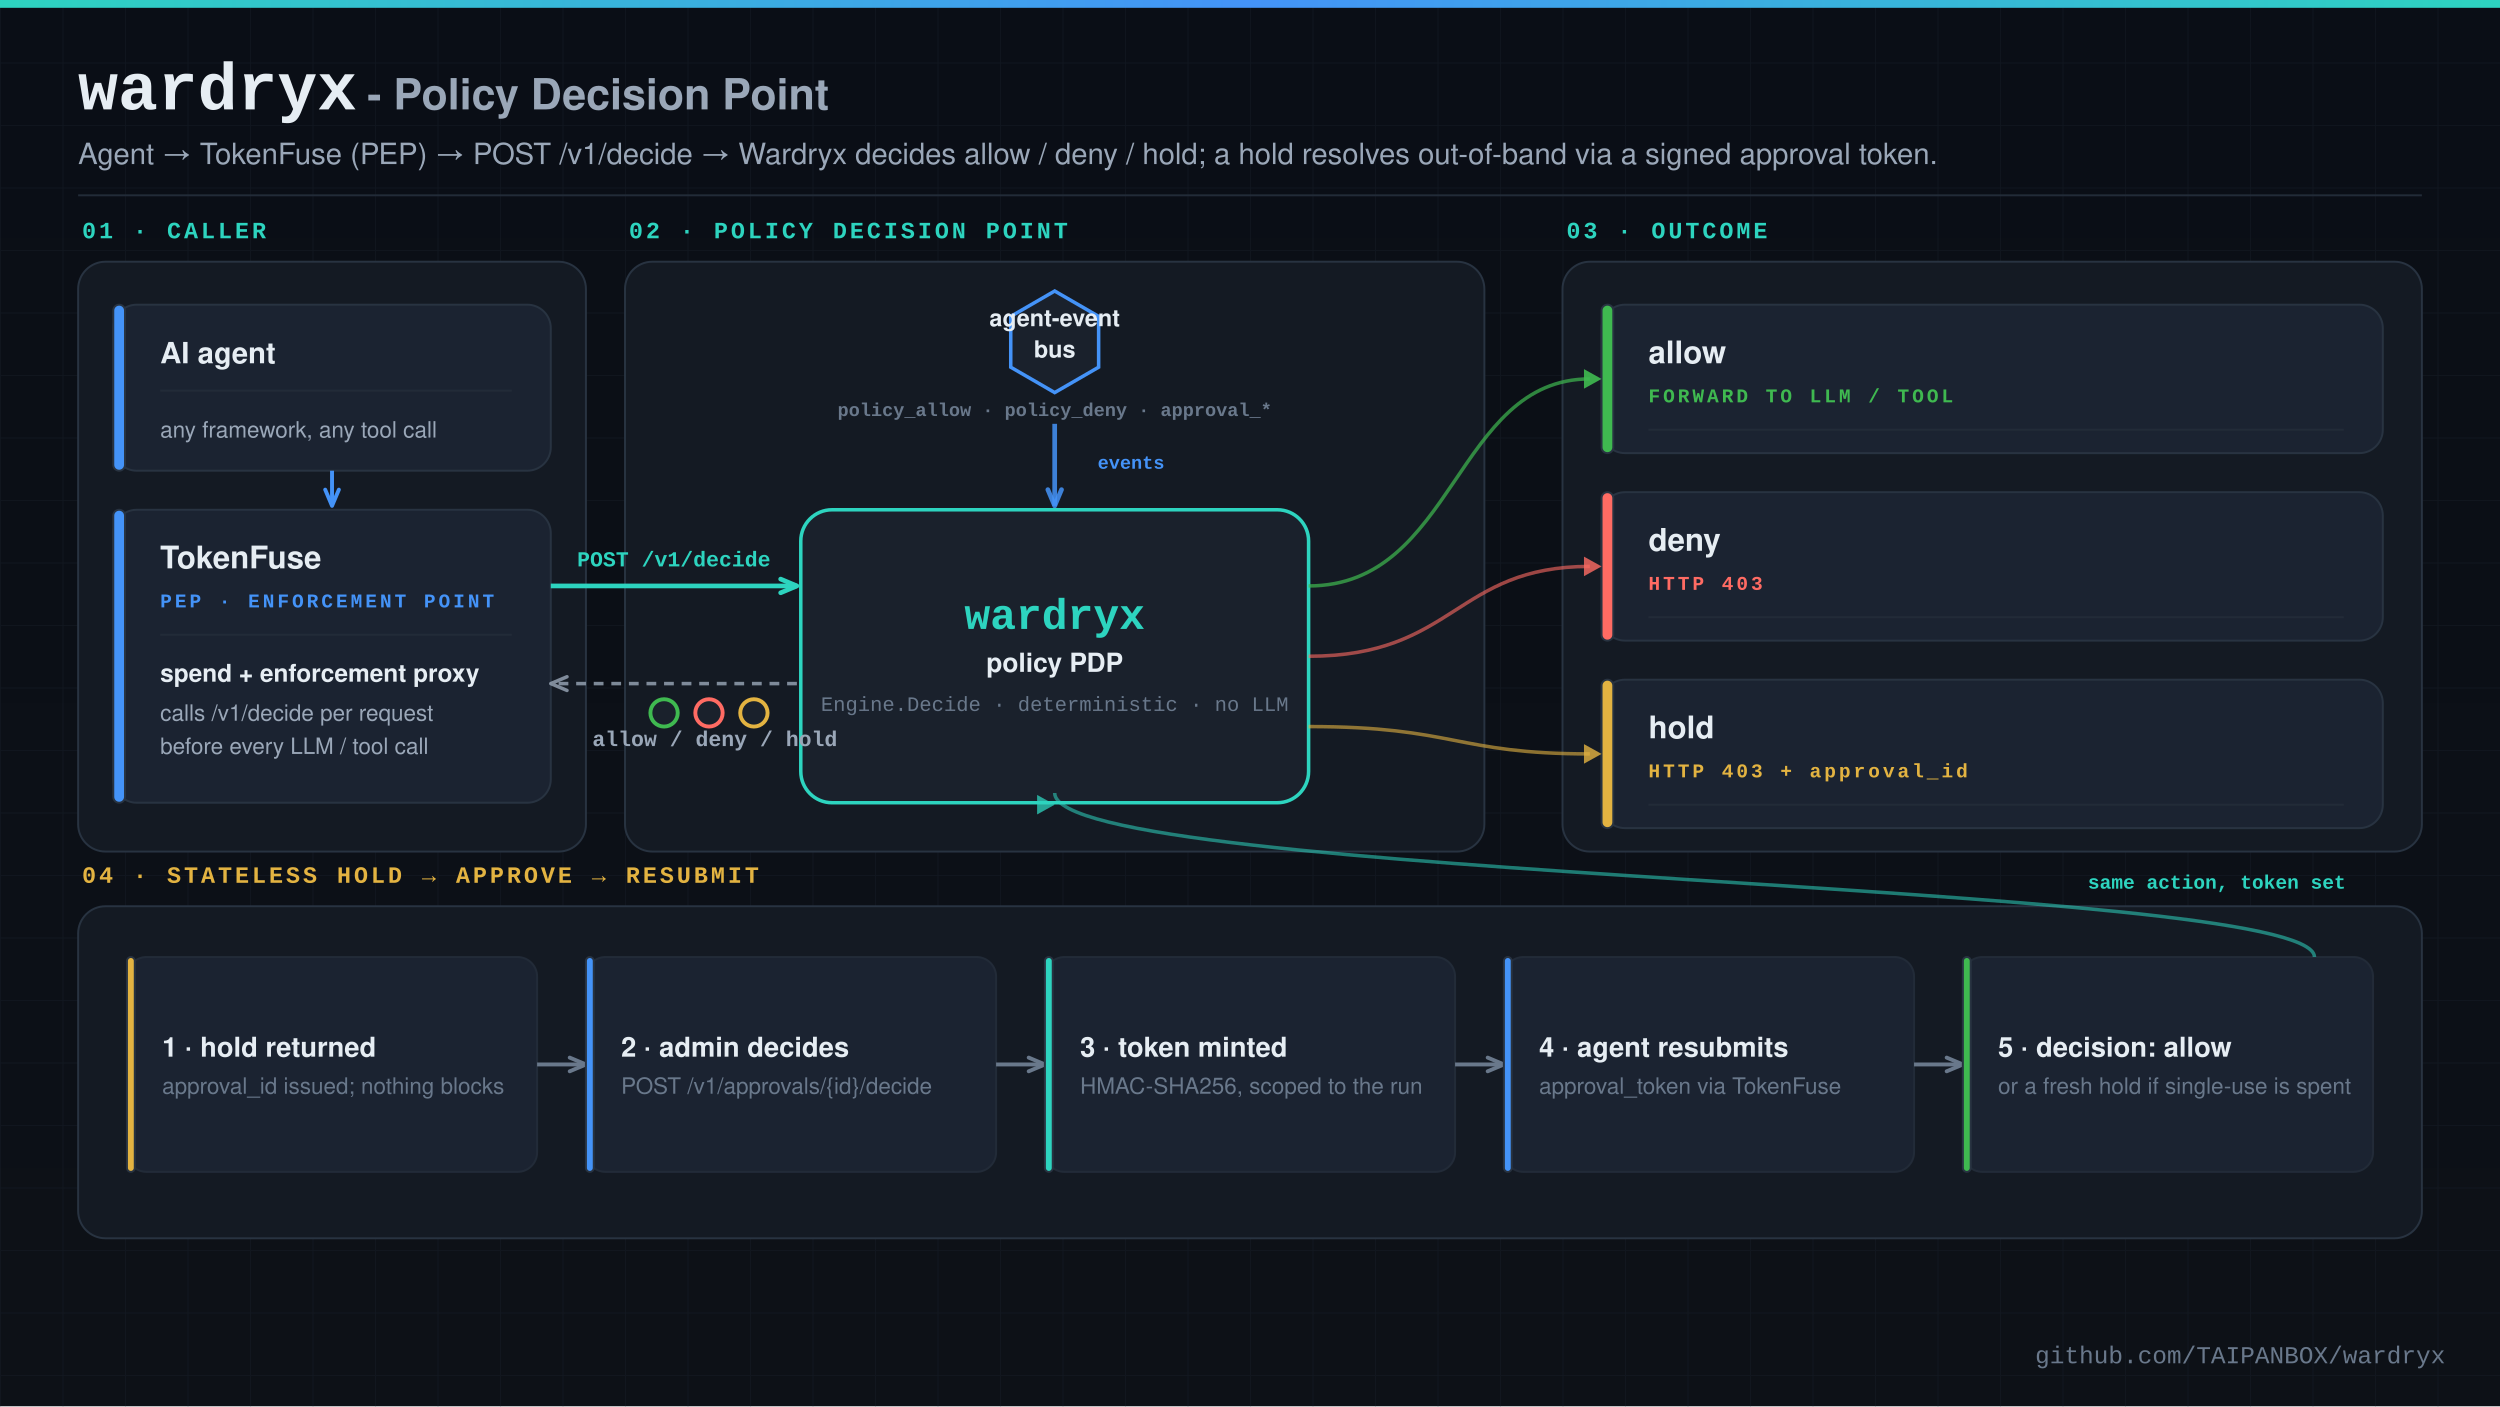
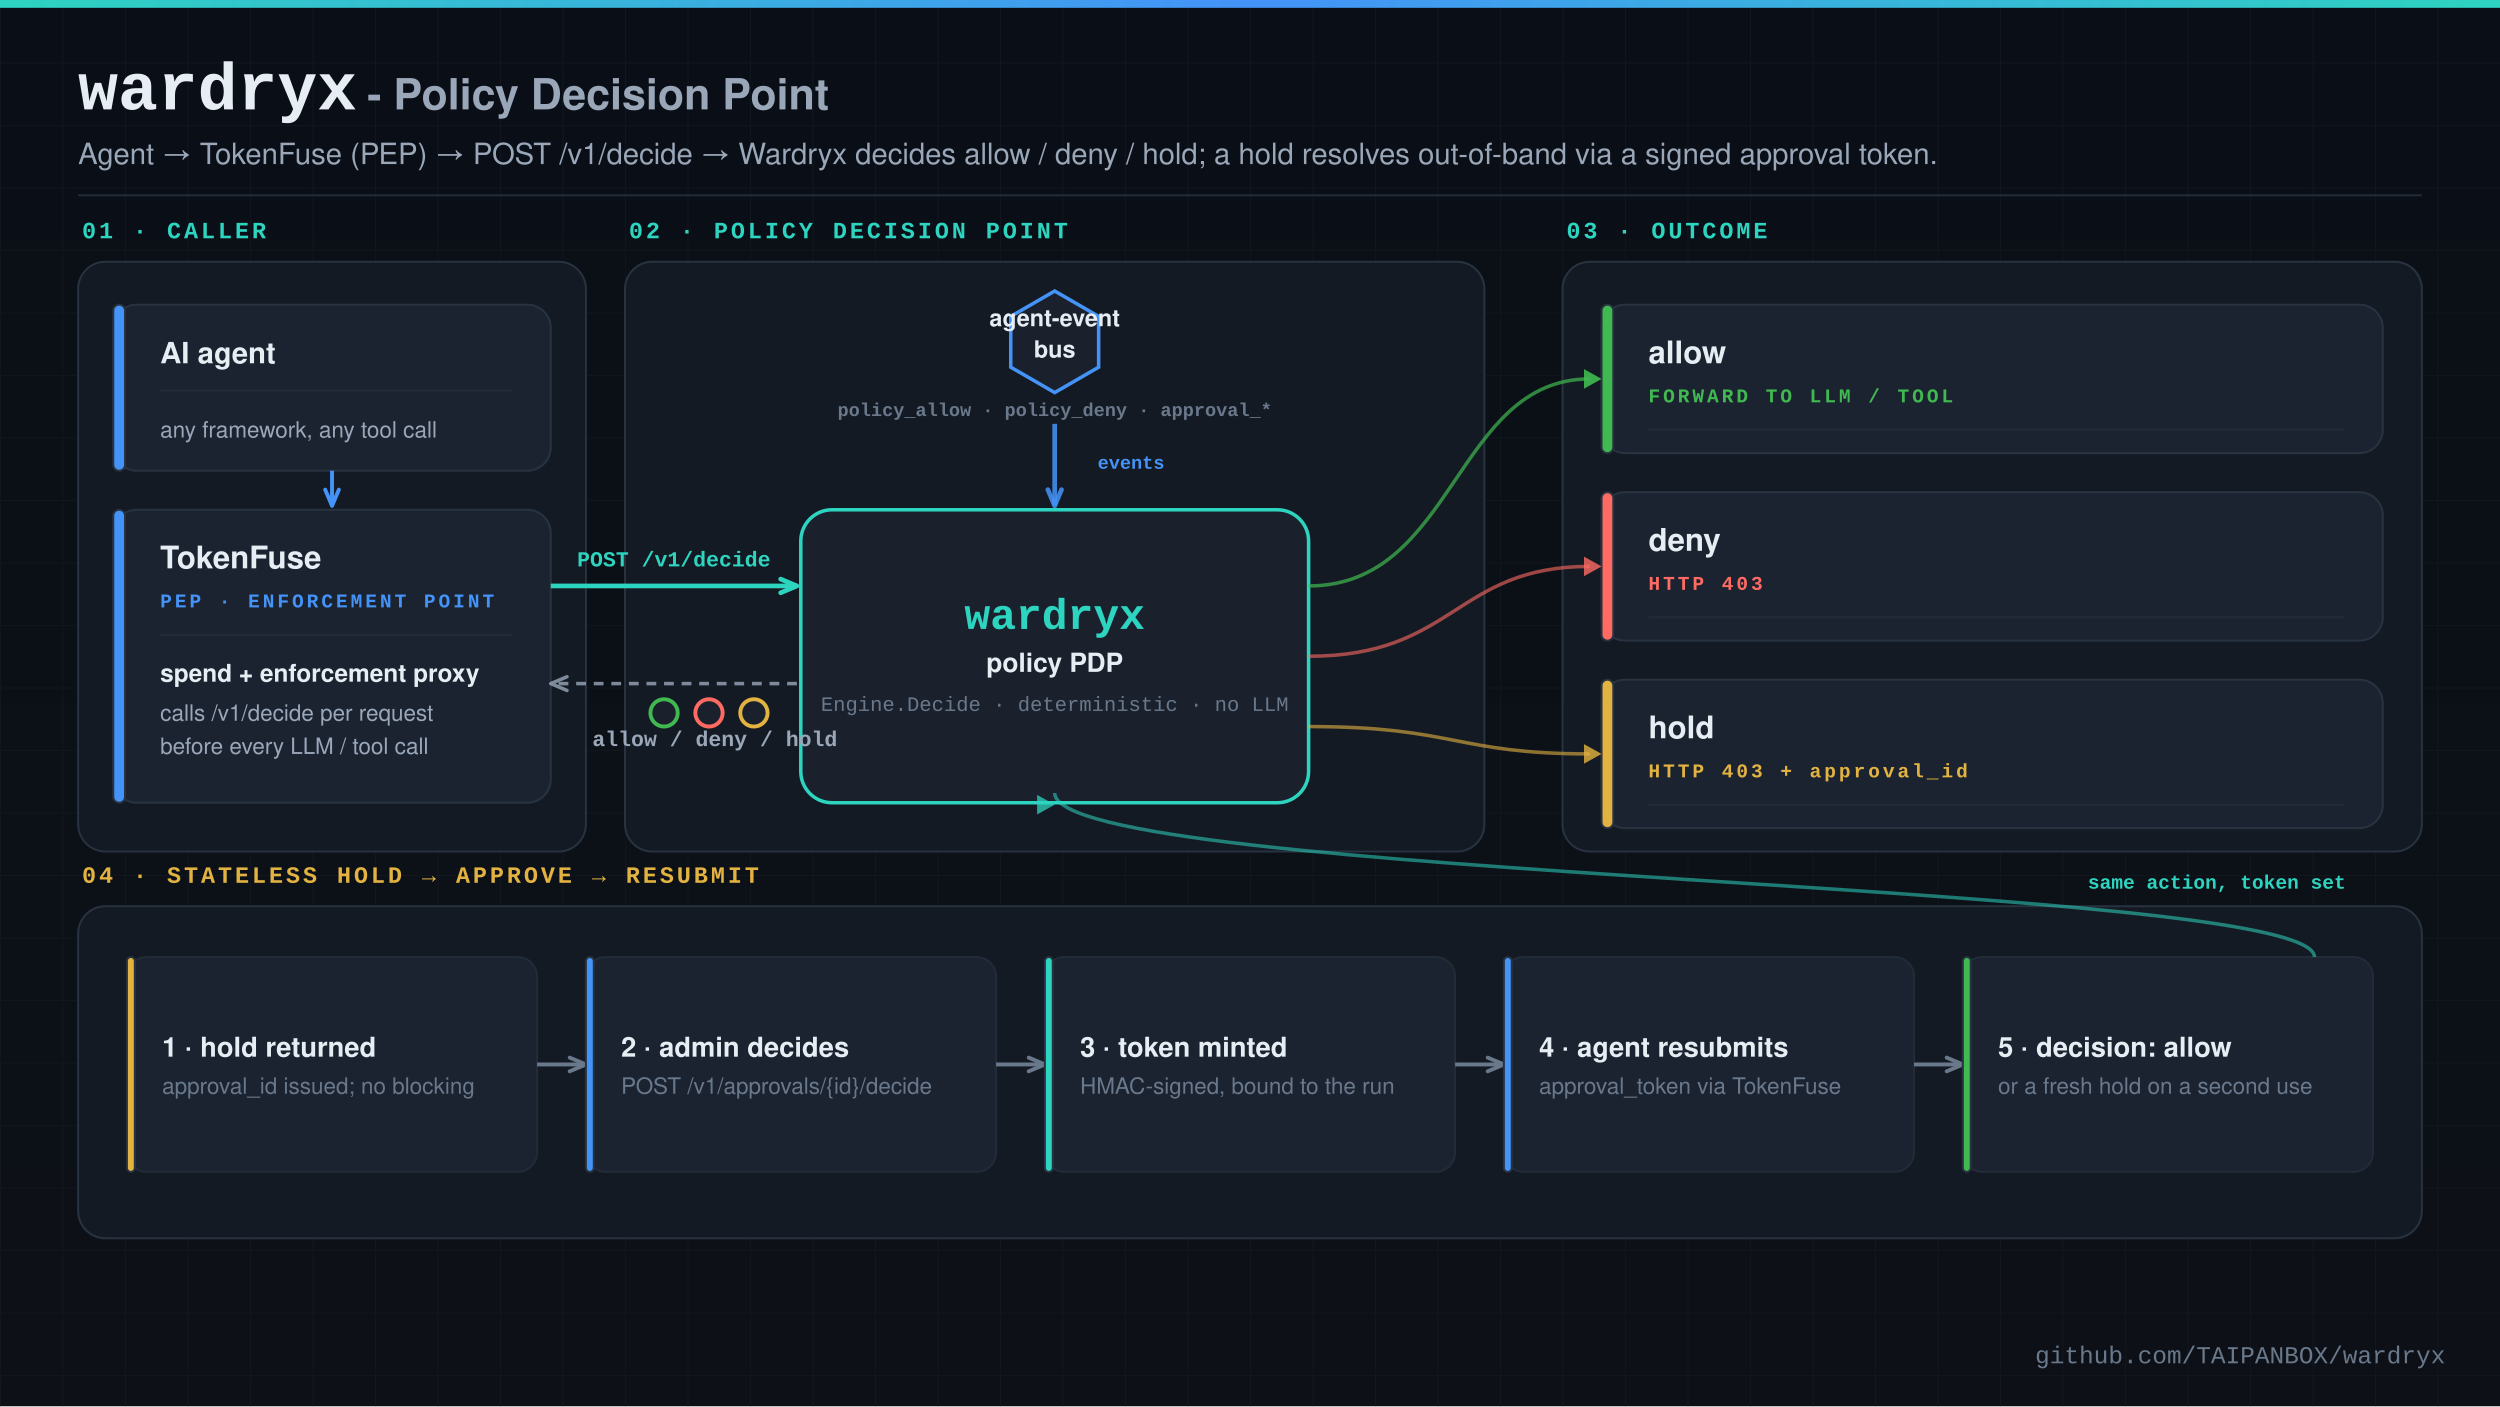
<svg xmlns="http://www.w3.org/2000/svg" width="1280" height="720" viewBox="0 0 1280 720" font-family="'Segoe UI', system-ui, -apple-system, Helvetica, Arial, sans-serif">
  <defs>
    <linearGradient id="bg" x1="0" y1="0" x2="0" y2="1">
      <stop offset="0" stop-color="#0a0e16" />
      <stop offset="1" stop-color="#0d1117" />
    </linearGradient>
    <linearGradient id="accent" x1="0" y1="0" x2="1" y2="0">
      <stop offset="0" stop-color="#2dd4bf" />
      <stop offset="0.5" stop-color="#4493f8" />
      <stop offset="1" stop-color="#2dd4bf" />
    </linearGradient>
    <pattern id="grid" width="32" height="32" patternUnits="userSpaceOnUse">
      <path d="M 32 0 L 0 0 0 32" fill="none" stroke="#161d27" stroke-width="1" />
    </pattern>
    <filter id="soft" x="-20%" y="-20%" width="140%" height="140%">
      <feDropShadow dx="0" dy="4" stdDeviation="8" flood-color="#000000" flood-opacity="0.45" />
    </filter>
    <filter id="glow" x="-60%" y="-60%" width="220%" height="220%">
      <feDropShadow dx="0" dy="0" stdDeviation="6" flood-color="#2dd4bf" flood-opacity="0.5" />
    </filter>
  </defs>
  <rect x="0" y="0" width="1280" height="720" rx="0" ry="0" fill="url(#bg)" />
  <rect x="0" y="0" width="1280" height="720" fill="url(#grid)" opacity="0.5" />
  <rect x="0" y="0" width="1280" height="4" fill="url(#accent)" />
  <text x="1252" y="698" font-size="12.5" fill="#69788b" font-family="'SF Mono','JetBrains Mono','Fira Code',Menlo,Consolas,'Liberation Mono',monospace" font-weight="400" text-anchor="end">github.com/TAIPANBOX/wardryx</text>
  <text x="40" y="56" font-size="34" fill="#e6edf3" font-family="'SF Mono','JetBrains Mono','Fira Code',Menlo,Consolas,'Liberation Mono',monospace" font-weight="700" text-anchor="start">wardryx</text>
  <text x="188" y="56" font-size="22" fill="#9aa7b8" font-family="'Segoe UI', system-ui, -apple-system, Helvetica, Arial, sans-serif" font-weight="600" text-anchor="start">- Policy Decision Point</text>
  <text x="40" y="84" font-size="15" fill="#9aa7b8" font-family="'Segoe UI', system-ui, -apple-system, Helvetica, Arial, sans-serif" font-weight="400" text-anchor="start">Agent → TokenFuse (PEP) → POST /v1/decide → Wardryx decides allow / deny / hold; a hold resolves out-of-band via a signed approval token.</text>
  <line x1="40" y1="100" x2="1240" y2="100" stroke="#222b38" stroke-width="1" />
  <text x="42" y="122" font-size="12" fill="#2dd4bf" font-family="'SF Mono','JetBrains Mono','Fira Code',Menlo,Consolas,'Liberation Mono',monospace" font-weight="700" text-anchor="start" letter-spacing="1.5">01 · CALLER</text>
  <text x="322" y="122" font-size="12" fill="#2dd4bf" font-family="'SF Mono','JetBrains Mono','Fira Code',Menlo,Consolas,'Liberation Mono',monospace" font-weight="700" text-anchor="start" letter-spacing="1.5">02 · POLICY DECISION POINT</text>
  <text x="802" y="122" font-size="12" fill="#2dd4bf" font-family="'SF Mono','JetBrains Mono','Fira Code',Menlo,Consolas,'Liberation Mono',monospace" font-weight="700" text-anchor="start" letter-spacing="1.5">03 · OUTCOME</text>
  <rect x="40" y="134" width="260" height="302" rx="14" ry="14" fill="#141a23" stroke="#283341" stroke-width="1" filter="soft" />
  <rect x="320" y="134" width="440" height="302" rx="14" ry="14" fill="#141a23" stroke="#283341" stroke-width="1" filter="soft" />
  <rect x="800" y="134" width="440" height="302" rx="14" ry="14" fill="#141a23" stroke="#283341" stroke-width="1" filter="soft" />
  <rect x="58" y="156" width="224" height="85" rx="12" ry="12" fill="#1b2331" stroke="#283341" stroke-width="1" filter="soft" />
  <rect x="58" y="156" width="6" height="85" rx="3" ry="3" fill="#4493f8" stroke="#283341" stroke-width="1" />
  <text x="82" y="186" font-size="15" fill="#e6edf3" font-family="'Segoe UI', system-ui, -apple-system, Helvetica, Arial, sans-serif" font-weight="700" text-anchor="start">AI agent</text>
  <line x1="82" y1="200" x2="262" y2="200" stroke="#222b38" stroke-width="1" />
  <text x="82" y="224" font-size="11.5" fill="#9aa7b8" font-family="'Segoe UI', system-ui, -apple-system, Helvetica, Arial, sans-serif" font-weight="400" text-anchor="start">any framework, any tool call</text>
  <line x1="170" y1="241" x2="170" y2="259" stroke="#4493f8" stroke-width="2" opacity="1" />
  <path d="M 170.0 259.0 L 166.5 250.7 M 170.0 259.0 L 173.5 250.7" fill="none" stroke="#4493f8" stroke-width="2" stroke-linecap="round" opacity="1" />
  <rect x="58" y="261" width="224" height="150" rx="12" ry="12" fill="#1b2331" stroke="#283341" stroke-width="1" filter="soft" />
  <rect x="58" y="261" width="6" height="150" rx="3" ry="3" fill="#4493f8" stroke="#283341" stroke-width="1" />
  <text x="82" y="291" font-size="16" fill="#e6edf3" font-family="'Segoe UI', system-ui, -apple-system, Helvetica, Arial, sans-serif" font-weight="700" text-anchor="start">TokenFuse</text>
  <text x="82" y="311" font-size="10" fill="#4493f8" font-family="'SF Mono','JetBrains Mono','Fira Code',Menlo,Consolas,'Liberation Mono',monospace" font-weight="700" text-anchor="start" letter-spacing="1.5">PEP · ENFORCEMENT POINT</text>
  <line x1="82" y1="325" x2="262" y2="325" stroke="#222b38" stroke-width="1" />
  <text x="82" y="349" font-size="12.5" fill="#e6edf3" font-family="'Segoe UI', system-ui, -apple-system, Helvetica, Arial, sans-serif" font-weight="600" text-anchor="start">spend + enforcement proxy</text>
  <text x="82" y="369" font-size="11.5" fill="#9aa7b8" font-family="'Segoe UI', system-ui, -apple-system, Helvetica, Arial, sans-serif" font-weight="400" text-anchor="start">calls /v1/decide per request</text>
  <text x="82" y="386" font-size="11.5" fill="#9aa7b8" font-family="'Segoe UI', system-ui, -apple-system, Helvetica, Arial, sans-serif" font-weight="400" text-anchor="start">before every LLM / tool call</text>
  <polygon points="562.5,188.0 540.0,201.0 517.5,188.0 517.5,162.0 540.0,149.0 562.5,162.0" fill="#1a212c" stroke="#4493f8" stroke-width="1.8" filter="soft" />
  <text x="540" y="167" font-size="12" fill="#e6edf3" font-family="'Segoe UI', system-ui, -apple-system, Helvetica, Arial, sans-serif" font-weight="700" text-anchor="middle">agent-event</text>
  <text x="540" y="183" font-size="12" fill="#e6edf3" font-family="'Segoe UI', system-ui, -apple-system, Helvetica, Arial, sans-serif" font-weight="700" text-anchor="middle">bus</text>
  <text x="540" y="213" font-size="9.5" fill="#69788b" font-family="'SF Mono','JetBrains Mono','Fira Code',Menlo,Consolas,'Liberation Mono',monospace" font-weight="600" text-anchor="middle">policy_allow · policy_deny · approval_*</text>
  <line x1="540" y1="217" x2="540" y2="259" stroke="#4493f8" stroke-width="2.4" opacity="0.85" />
  <path d="M 540.0 259.0 L 536.5 250.7 M 540.0 259.0 L 543.5 250.7" fill="none" stroke="#4493f8" stroke-width="2.4" stroke-linecap="round" opacity="0.85" />
  <text x="562" y="240" font-size="9.5" fill="#4493f8" font-family="'SF Mono','JetBrains Mono','Fira Code',Menlo,Consolas,'Liberation Mono',monospace" font-weight="600" text-anchor="start">events</text>
  <rect x="410.0" y="261.0" width="260" height="150" rx="16" ry="16" fill="#1a212c" stroke="#2dd4bf" stroke-width="1.8" filter="glow" />
  <text x="540" y="322" font-size="22" fill="#2dd4bf" font-family="'SF Mono','JetBrains Mono','Fira Code',Menlo,Consolas,'Liberation Mono',monospace" font-weight="700" text-anchor="middle">wardryx</text>
  <text x="540" y="344" font-size="13.5" fill="#e6edf3" font-family="'Segoe UI', system-ui, -apple-system, Helvetica, Arial, sans-serif" font-weight="600" text-anchor="middle">policy PDP</text>
  <text x="540" y="364" font-size="10.5" fill="#69788b" font-family="'SF Mono','JetBrains Mono','Fira Code',Menlo,Consolas,'Liberation Mono',monospace" font-weight="400" text-anchor="middle">Engine.Decide · deterministic · no LLM</text>
  <line x1="282" y1="300" x2="408" y2="300" stroke="#2dd4bf" stroke-width="2.4" opacity="1" />
  <path d="M 408.0 300.0 L 399.7 303.5 M 408.0 300.0 L 399.7 296.5" fill="none" stroke="#2dd4bf" stroke-width="2.4" stroke-linecap="round" opacity="1" />
  <text x="345" y="290" font-size="11" fill="#2dd4bf" font-family="'SF Mono','JetBrains Mono','Fira Code',Menlo,Consolas,'Liberation Mono',monospace" font-weight="600" text-anchor="middle">POST /v1/decide</text>
  <line x1="408" y1="350" x2="282" y2="350" stroke="#9aa7b8" stroke-width="1.8" opacity="0.8" stroke-dasharray="5,4" />
  <path d="M 282.0 350.0 L 290.3 346.5 M 282.0 350.0 L 290.3 353.5" fill="none" stroke="#9aa7b8" stroke-width="1.8" stroke-linecap="round" opacity="0.8" />
  <text x="366" y="382" font-size="11" fill="#9aa7b8" font-family="'SF Mono','JetBrains Mono','Fira Code',Menlo,Consolas,'Liberation Mono',monospace" font-weight="600" text-anchor="middle">allow / deny / hold</text>
  <circle cx="340" cy="365" r="7" fill="#1a212c" stroke="#3fb950" stroke-width="2" />
  <circle cx="363" cy="365" r="7" fill="#1a212c" stroke="#ff6b63" stroke-width="2" />
  <circle cx="386" cy="365" r="7" fill="#1a212c" stroke="#e3b341" stroke-width="2" />
  <rect x="820" y="156" width="400" height="76" rx="12" ry="12" fill="#1b2331" stroke="#283341" stroke-width="1" filter="soft" />
  <rect x="820" y="156" width="6" height="76" rx="3" ry="3" fill="#3fb950" stroke="#283341" stroke-width="1" />
  <text x="844" y="186" font-size="16" fill="#e6edf3" font-family="'Segoe UI', system-ui, -apple-system, Helvetica, Arial, sans-serif" font-weight="700" text-anchor="start">allow</text>
  <text x="844" y="206" font-size="10" fill="#3fb950" font-family="'SF Mono','JetBrains Mono','Fira Code',Menlo,Consolas,'Liberation Mono',monospace" font-weight="700" text-anchor="start" letter-spacing="1.5">FORWARD TO LLM / TOOL</text>
  <line x1="844" y1="220" x2="1200" y2="220" stroke="#222b38" stroke-width="1" />
  <rect x="820" y="252" width="400" height="76" rx="12" ry="12" fill="#1b2331" stroke="#283341" stroke-width="1" filter="soft" />
  <rect x="820" y="252" width="6" height="76" rx="3" ry="3" fill="#ff6b63" stroke="#283341" stroke-width="1" />
  <text x="844" y="282" font-size="16" fill="#e6edf3" font-family="'Segoe UI', system-ui, -apple-system, Helvetica, Arial, sans-serif" font-weight="700" text-anchor="start">deny</text>
  <text x="844" y="302" font-size="10" fill="#ff6b63" font-family="'SF Mono','JetBrains Mono','Fira Code',Menlo,Consolas,'Liberation Mono',monospace" font-weight="700" text-anchor="start" letter-spacing="1.5">HTTP 403</text>
  <line x1="844" y1="316" x2="1200" y2="316" stroke="#222b38" stroke-width="1" />
  <rect x="820" y="348" width="400" height="76" rx="12" ry="12" fill="#1b2331" stroke="#283341" stroke-width="1" filter="soft" />
  <rect x="820" y="348" width="6" height="76" rx="3" ry="3" fill="#e3b341" stroke="#283341" stroke-width="1" />
  <text x="844" y="378" font-size="16" fill="#e6edf3" font-family="'Segoe UI', system-ui, -apple-system, Helvetica, Arial, sans-serif" font-weight="700" text-anchor="start">hold</text>
  <text x="844" y="398" font-size="10" fill="#e3b341" font-family="'SF Mono','JetBrains Mono','Fira Code',Menlo,Consolas,'Liberation Mono',monospace" font-weight="700" text-anchor="start" letter-spacing="1.5">HTTP 403 + approval_id</text>
  <line x1="844" y1="412" x2="1200" y2="412" stroke="#222b38" stroke-width="1" />
  <path d="M 670 300 C 745.0 300, 745.0 194, 814 194" fill="none" stroke="#3fb950" stroke-width="1.8" opacity="0.7" />
  <path d="M 820 194 l -9 -5 l 0 10 z" fill="#3fb950" opacity="0.9" />
  <path d="M 670 336 C 745.0 336, 745.0 290, 814 290" fill="none" stroke="#ff6b63" stroke-width="1.8" opacity="0.6" />
  <path d="M 820 290 l -9 -5 l 0 10 z" fill="#ff6b63" opacity="0.8" />
  <path d="M 670 372 C 745.0 372, 745.0 386, 814 386" fill="none" stroke="#e3b341" stroke-width="1.8" opacity="0.6" />
  <path d="M 820 386 l -9 -5 l 0 10 z" fill="#e3b341" opacity="0.8" />
  <text x="42" y="452" font-size="12" fill="#e3b341" font-family="'SF Mono','JetBrains Mono','Fira Code',Menlo,Consolas,'Liberation Mono',monospace" font-weight="700" text-anchor="start" letter-spacing="1.5">04 · STATELESS HOLD → APPROVE → RESUBMIT</text>
  <rect x="40" y="464" width="1200" height="170" rx="14" ry="14" fill="#141a23" stroke="#283341" stroke-width="1" filter="soft" />
  <rect x="65" y="490" width="210" height="110" rx="10" ry="10" fill="#1b2331" stroke="#222b38" stroke-width="1" />
  <rect x="65" y="490" width="4" height="110" rx="2" ry="2" fill="#e3b341" stroke="#283341" stroke-width="1" />
  <text x="83" y="541.0" font-size="14" fill="#e6edf3" font-family="'Segoe UI', system-ui, -apple-system, Helvetica, Arial, sans-serif" font-weight="600" text-anchor="start">1 · hold returned</text>
-   <text x="83" y="560.0" font-size="11.5" fill="#69788b" font-family="'Segoe UI', system-ui, -apple-system, Helvetica, Arial, sans-serif" font-weight="400" text-anchor="start">approval_id issued; nothing blocks</text>
+   <text x="83" y="560.0" font-size="11.5" fill="#69788b" font-family="'Segoe UI', system-ui, -apple-system, Helvetica, Arial, sans-serif" font-weight="400" text-anchor="start">approval_id issued; no blocking</text>
  <line x1="275" y1="545" x2="300" y2="545" stroke="#69788b" stroke-width="2" opacity="1" />
  <path d="M 300.0 545.0 L 291.7 548.5 M 300.0 545.0 L 291.7 541.5" fill="none" stroke="#69788b" stroke-width="2" stroke-linecap="round" opacity="1" />
  <rect x="300" y="490" width="210" height="110" rx="10" ry="10" fill="#1b2331" stroke="#222b38" stroke-width="1" />
  <rect x="300" y="490" width="4" height="110" rx="2" ry="2" fill="#4493f8" stroke="#283341" stroke-width="1" />
  <text x="318" y="541.0" font-size="14" fill="#e6edf3" font-family="'Segoe UI', system-ui, -apple-system, Helvetica, Arial, sans-serif" font-weight="600" text-anchor="start">2 · admin decides</text>
  <text x="318" y="560.0" font-size="11.5" fill="#69788b" font-family="'Segoe UI', system-ui, -apple-system, Helvetica, Arial, sans-serif" font-weight="400" text-anchor="start">POST /v1/approvals/{id}/decide</text>
  <line x1="510" y1="545" x2="535" y2="545" stroke="#69788b" stroke-width="2" opacity="1" />
  <path d="M 535.0 545.0 L 526.7 548.5 M 535.0 545.0 L 526.7 541.5" fill="none" stroke="#69788b" stroke-width="2" stroke-linecap="round" opacity="1" />
  <rect x="535" y="490" width="210" height="110" rx="10" ry="10" fill="#1b2331" stroke="#222b38" stroke-width="1" />
  <rect x="535" y="490" width="4" height="110" rx="2" ry="2" fill="#2dd4bf" stroke="#283341" stroke-width="1" />
  <text x="553" y="541.0" font-size="14" fill="#e6edf3" font-family="'Segoe UI', system-ui, -apple-system, Helvetica, Arial, sans-serif" font-weight="600" text-anchor="start">3 · token minted</text>
-   <text x="553" y="560.0" font-size="11.5" fill="#69788b" font-family="'Segoe UI', system-ui, -apple-system, Helvetica, Arial, sans-serif" font-weight="400" text-anchor="start">HMAC-SHA256, scoped to the run</text>
+   <text x="553" y="560.0" font-size="11.5" fill="#69788b" font-family="'Segoe UI', system-ui, -apple-system, Helvetica, Arial, sans-serif" font-weight="400" text-anchor="start">HMAC-signed, bound to the run</text>
  <line x1="745" y1="545" x2="770" y2="545" stroke="#69788b" stroke-width="2" opacity="1" />
  <path d="M 770.0 545.0 L 761.7 548.5 M 770.0 545.0 L 761.7 541.5" fill="none" stroke="#69788b" stroke-width="2" stroke-linecap="round" opacity="1" />
  <rect x="770" y="490" width="210" height="110" rx="10" ry="10" fill="#1b2331" stroke="#222b38" stroke-width="1" />
  <rect x="770" y="490" width="4" height="110" rx="2" ry="2" fill="#4493f8" stroke="#283341" stroke-width="1" />
  <text x="788" y="541.0" font-size="14" fill="#e6edf3" font-family="'Segoe UI', system-ui, -apple-system, Helvetica, Arial, sans-serif" font-weight="600" text-anchor="start">4 · agent resubmits</text>
  <text x="788" y="560.0" font-size="11.5" fill="#69788b" font-family="'Segoe UI', system-ui, -apple-system, Helvetica, Arial, sans-serif" font-weight="400" text-anchor="start">approval_token via TokenFuse</text>
  <line x1="980" y1="545" x2="1005" y2="545" stroke="#69788b" stroke-width="2" opacity="1" />
  <path d="M 1005.0 545.0 L 996.7 548.5 M 1005.0 545.0 L 996.7 541.5" fill="none" stroke="#69788b" stroke-width="2" stroke-linecap="round" opacity="1" />
  <rect x="1005" y="490" width="210" height="110" rx="10" ry="10" fill="#1b2331" stroke="#222b38" stroke-width="1" />
  <rect x="1005" y="490" width="4" height="110" rx="2" ry="2" fill="#3fb950" stroke="#283341" stroke-width="1" />
  <text x="1023" y="541.0" font-size="14" fill="#e6edf3" font-family="'Segoe UI', system-ui, -apple-system, Helvetica, Arial, sans-serif" font-weight="600" text-anchor="start">5 · decision: allow</text>
-   <text x="1023" y="560.0" font-size="11.5" fill="#69788b" font-family="'Segoe UI', system-ui, -apple-system, Helvetica, Arial, sans-serif" font-weight="400" text-anchor="start">or a fresh hold if single-use is spent</text>
+   <text x="1023" y="560.0" font-size="11.5" fill="#69788b" font-family="'Segoe UI', system-ui, -apple-system, Helvetica, Arial, sans-serif" font-weight="400" text-anchor="start">or a fresh hold on a second use</text>
  <path d="M 1185 490 C 1185 451.0, 540 451.0, 540 406" fill="none" stroke="#2dd4bf" stroke-width="1.8" opacity="0.55" />
  <path d="M 540 412 l -9 -5 l 0 10 z" fill="#2dd4bf" opacity="0.75" />
  <text x="1135" y="455" font-size="10" fill="#2dd4bf" font-family="'SF Mono','JetBrains Mono','Fira Code',Menlo,Consolas,'Liberation Mono',monospace" font-weight="600" text-anchor="middle">same action, token set</text>
</svg>
